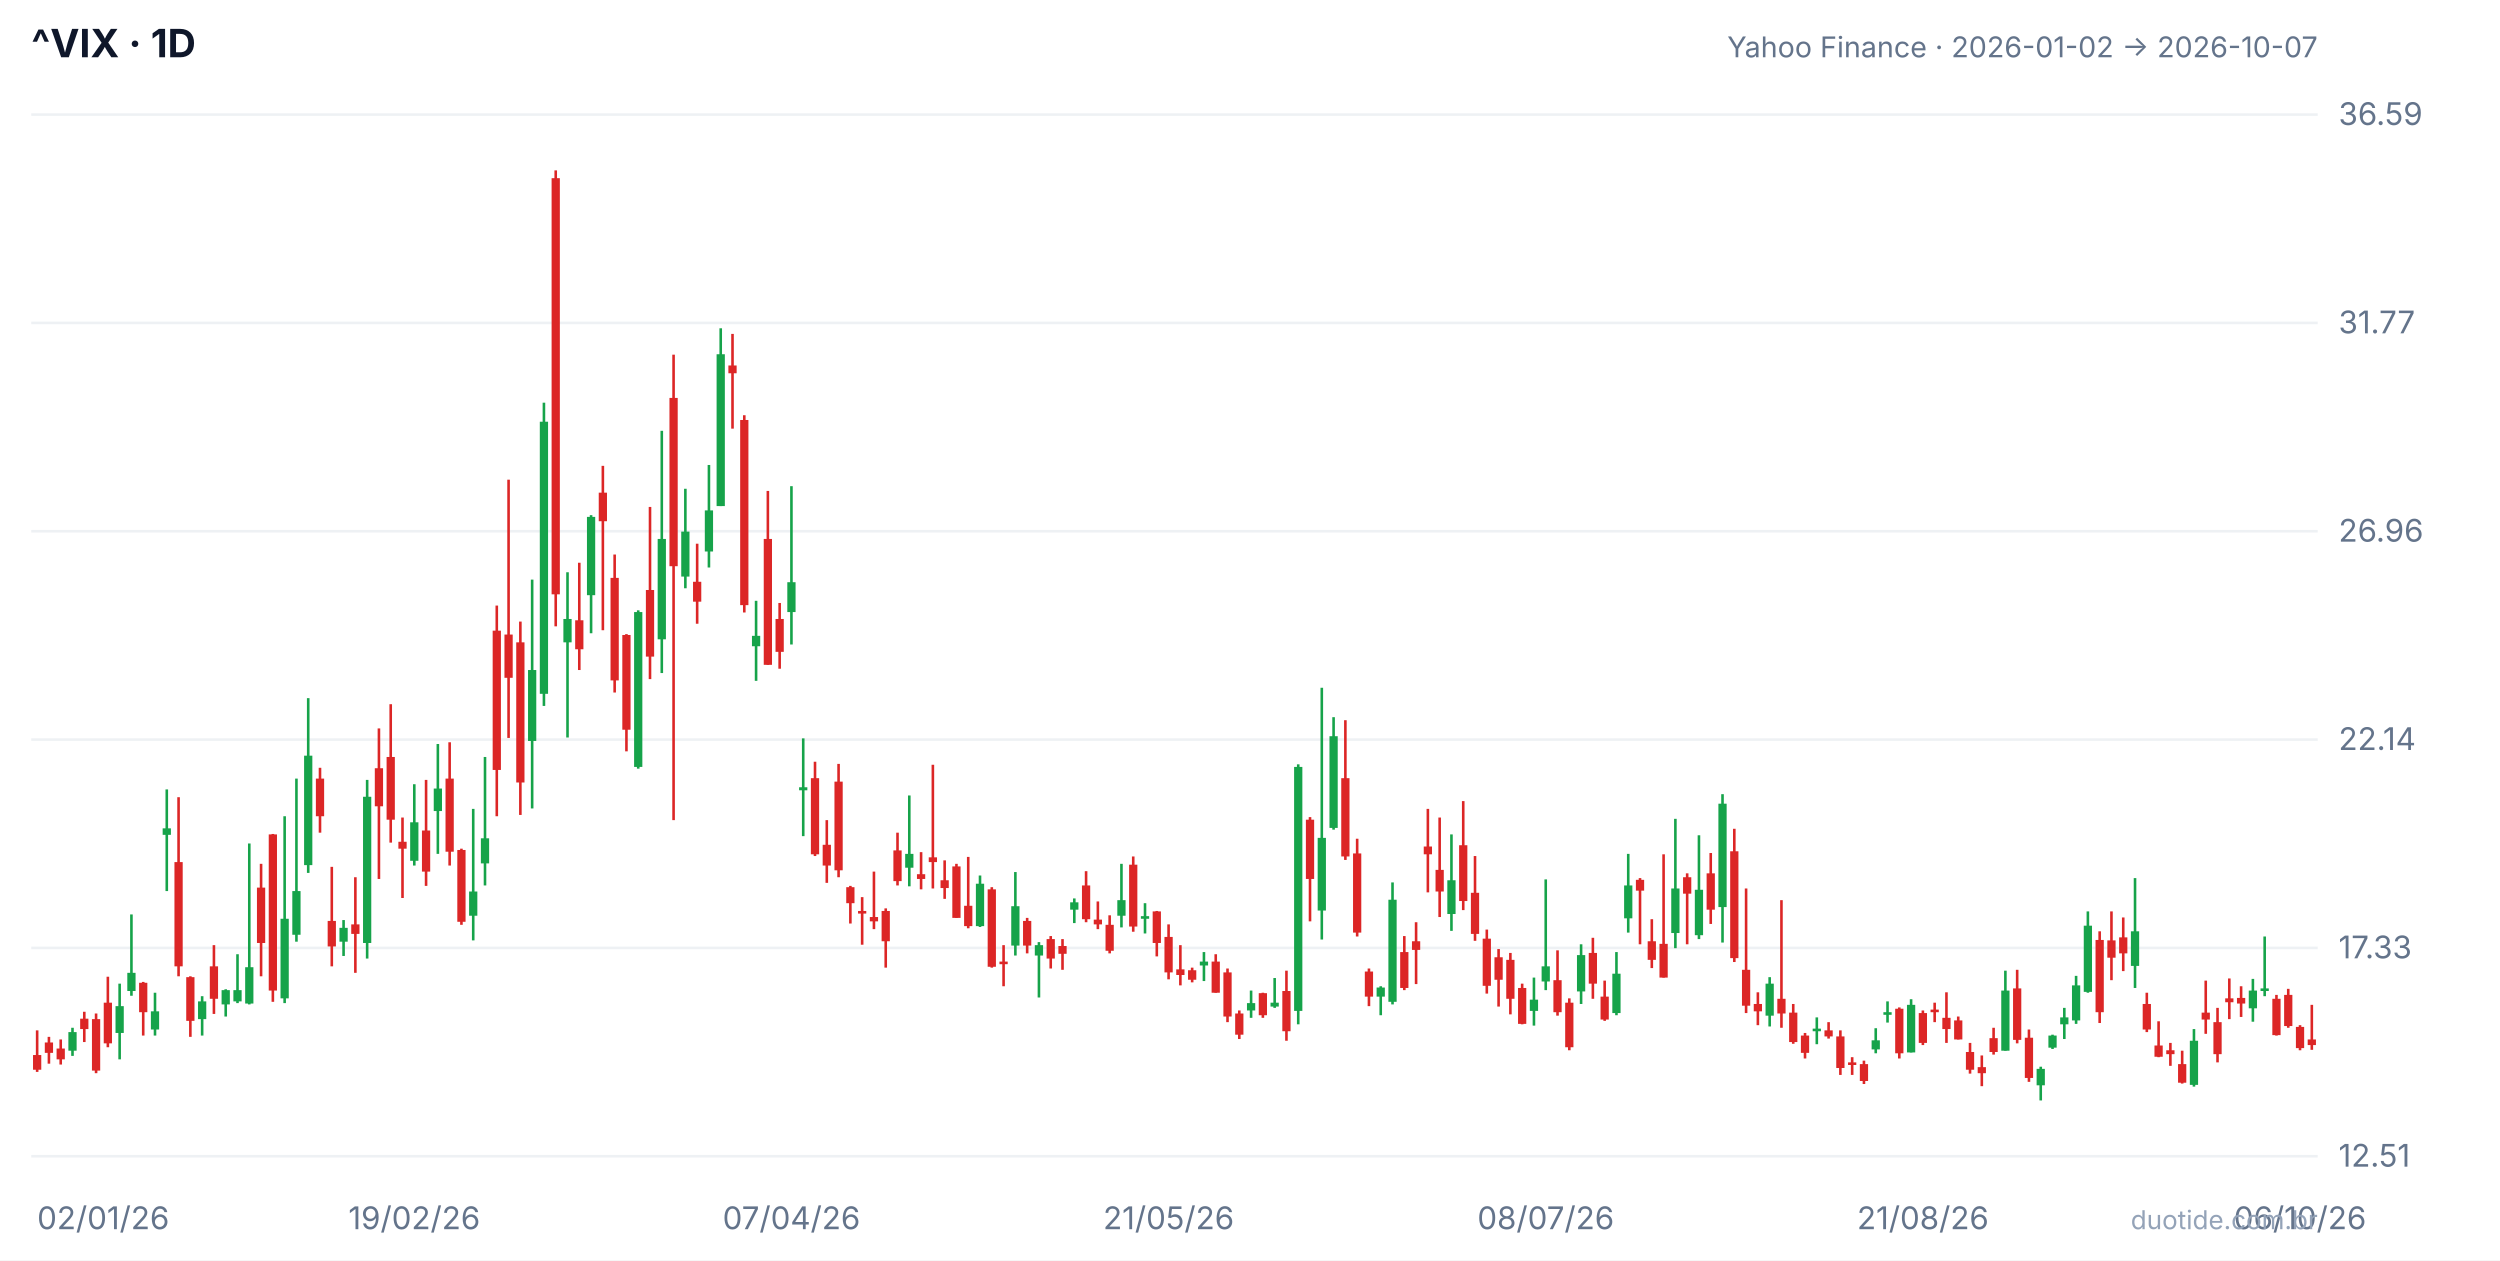
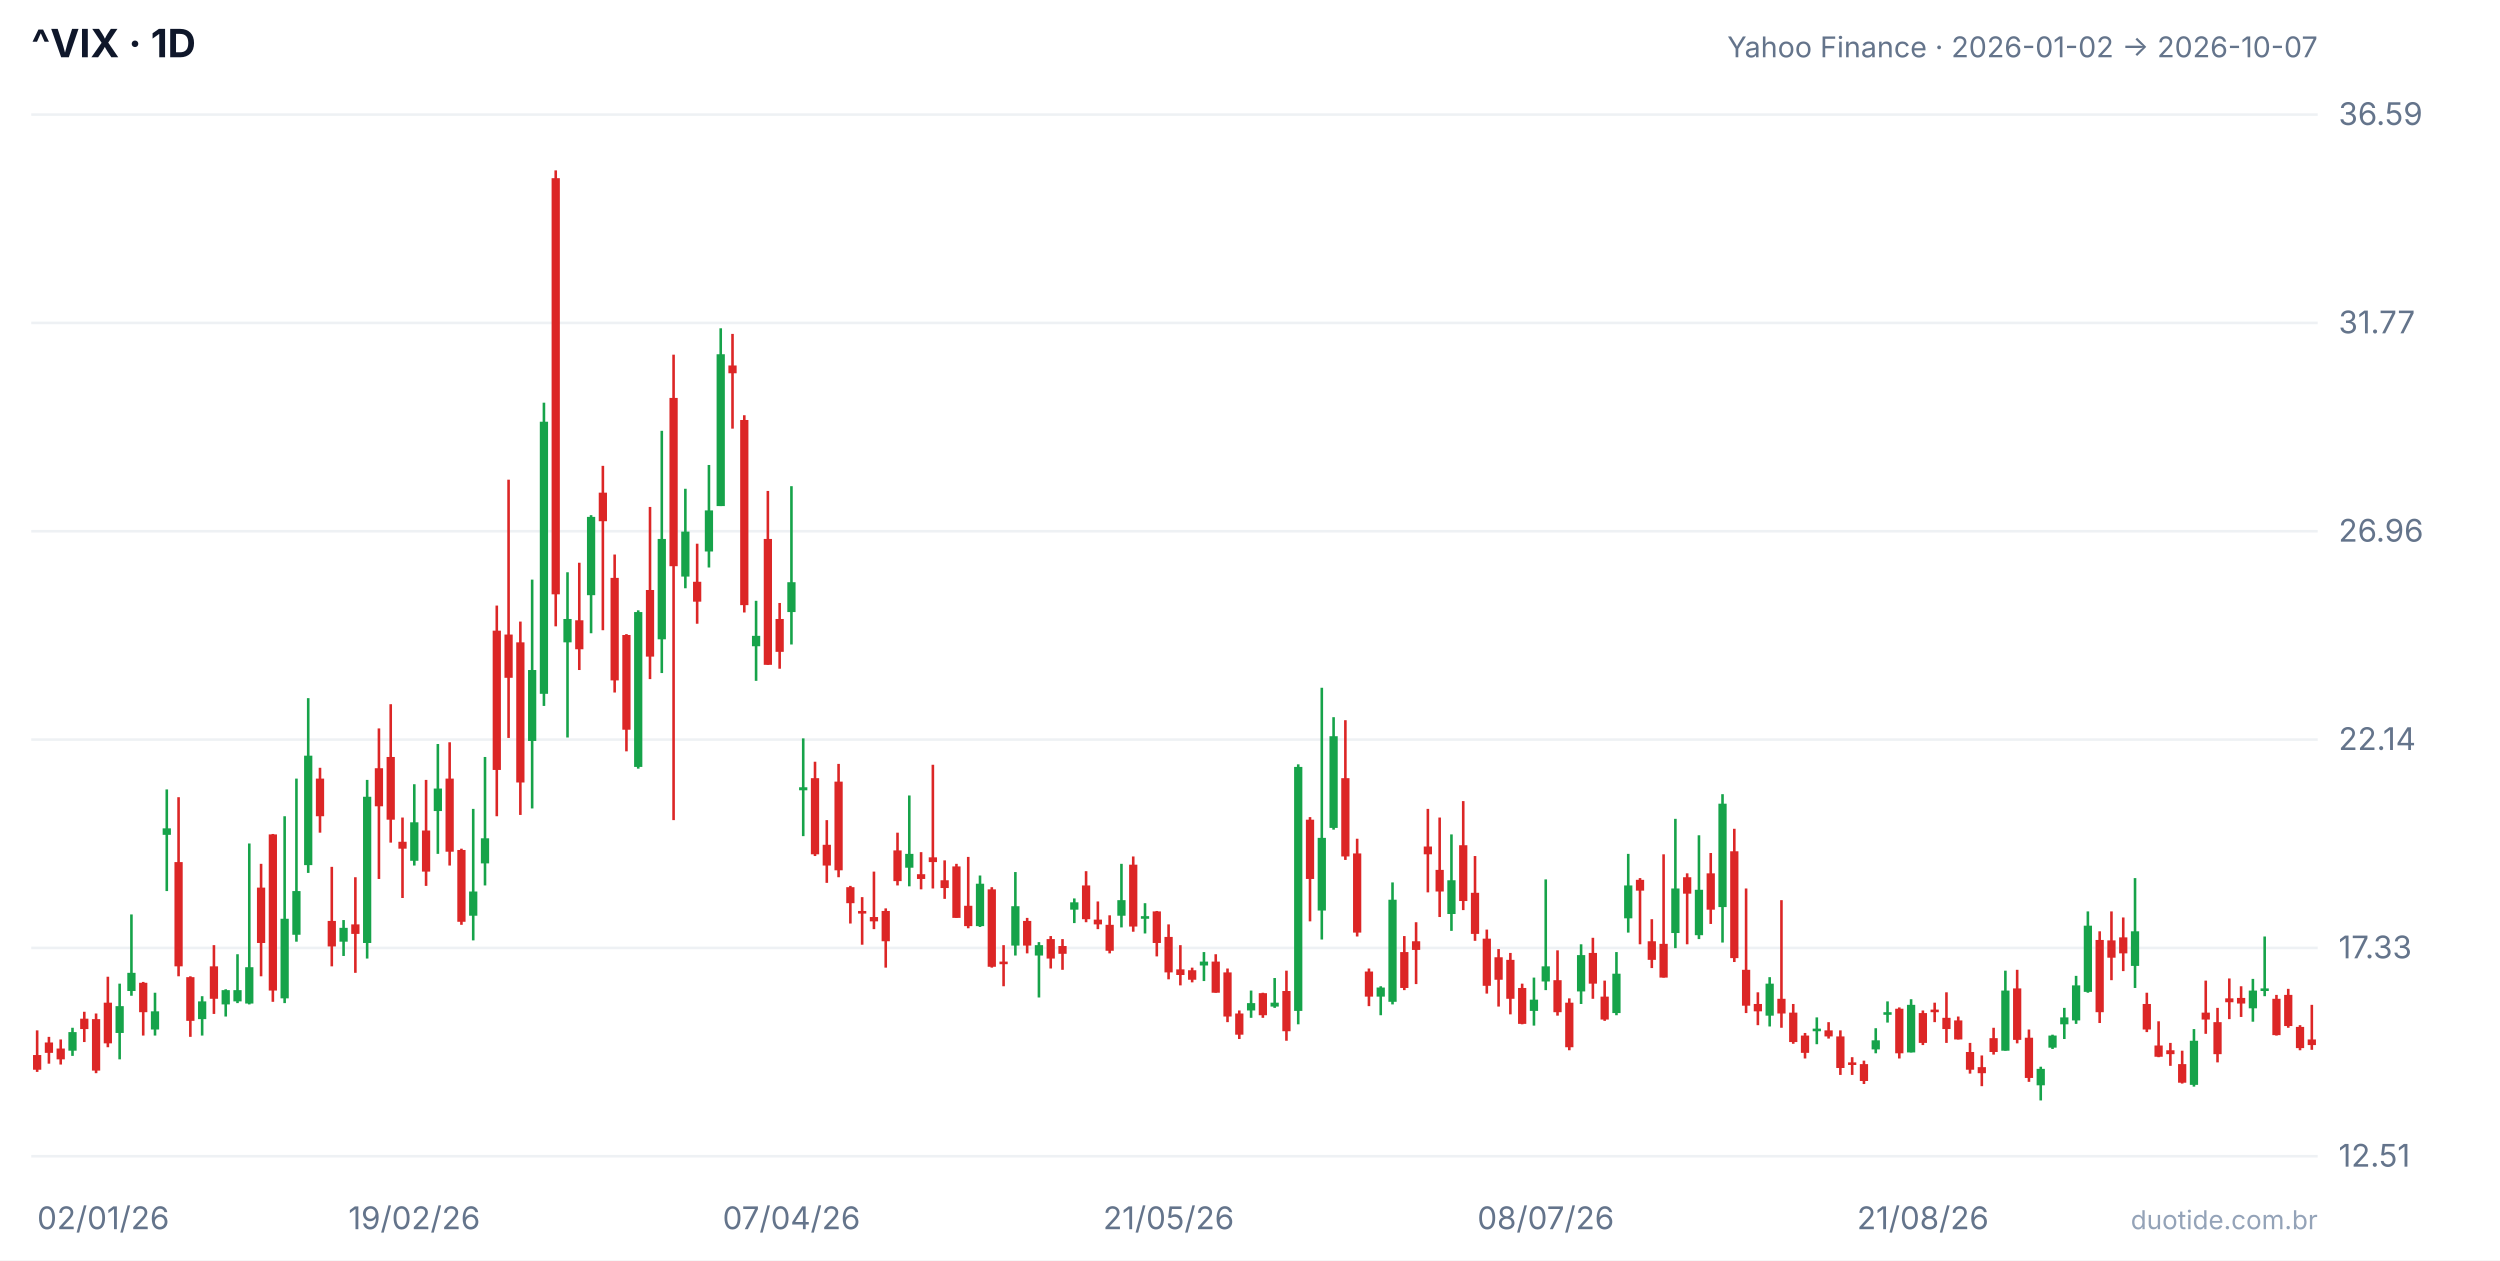
<svg xmlns="http://www.w3.org/2000/svg" viewBox="0 0 960 484" font-family="Inter,system-ui,sans-serif" font-size="12" role="img">
  <rect width="960" height="484" fill="#ffffff" />
  <text x="12" y="22" font-size="15" font-weight="700" fill="#0f172a">^VIX · 1D</text>
  <text x="890" y="22" font-size="11" fill="#64748b" text-anchor="end">Yahoo Finance · 2026-01-02 → 2026-10-07</text>
  <line x1="12" x2="890" y1="444" y2="444" stroke="#eef1f4" />
  <text x="898" y="448" fill="#64748b">12.51</text>
  <line x1="12" x2="890" y1="364" y2="364" stroke="#eef1f4" />
  <text x="898" y="368" fill="#64748b">17.33</text>
  <line x1="12" x2="890" y1="284" y2="284" stroke="#eef1f4" />
  <text x="898" y="288" fill="#64748b">22.14</text>
  <line x1="12" x2="890" y1="204" y2="204" stroke="#eef1f4" />
  <text x="898" y="208" fill="#64748b">26.96</text>
  <line x1="12" x2="890" y1="124" y2="124" stroke="#eef1f4" />
  <text x="898" y="128" fill="#64748b">31.77</text>
  <line x1="12" x2="890" y1="44" y2="44" stroke="#eef1f4" />
  <text x="898" y="48" fill="#64748b">36.59</text>
  <text x="14.263" y="472" fill="#64748b" text-anchor="start">02/01/26</text>
  <text x="159.088" y="472" fill="#64748b" text-anchor="middle">19/02/26</text>
  <text x="303.912" y="472" fill="#64748b" text-anchor="middle">07/04/26</text>
  <text x="448.737" y="472" fill="#64748b" text-anchor="middle">21/05/26</text>
  <text x="593.562" y="472" fill="#64748b" text-anchor="middle">08/07/26</text>
  <text x="738.387" y="472" fill="#64748b" text-anchor="middle">21/08/26</text>
-   <text x="883.211" y="472" fill="#64748b" text-anchor="middle">06/10/26</text>
  <line x1="14.263" x2="14.263" y1="395.661" y2="411.608" stroke="#dc2626" />
  <rect x="12.679" y="405.13" width="3.168" height="5.648" fill="#dc2626" />
  <line x1="18.789" x2="18.789" y1="398.153" y2="408.452" stroke="#dc2626" />
  <rect x="17.205" y="400.312" width="3.168" height="3.987" fill="#dc2626" />
  <line x1="23.314" x2="23.314" y1="399.15" y2="408.784" stroke="#dc2626" />
  <rect x="21.73" y="402.638" width="3.168" height="4.153" fill="#dc2626" />
  <line x1="27.84" x2="27.84" y1="394.664" y2="405.462" stroke="#16a34a" />
  <rect x="26.256" y="396.326" width="3.168" height="7.143" fill="#16a34a" />
  <line x1="32.366" x2="32.366" y1="388.518" y2="400.146" stroke="#dc2626" />
  <rect x="30.782" y="391.176" width="3.168" height="3.987" fill="#dc2626" />
  <line x1="36.892" x2="36.892" y1="389.183" y2="412.106" stroke="#dc2626" />
  <rect x="35.308" y="391.342" width="3.168" height="19.767" fill="#dc2626" />
  <line x1="41.418" x2="41.418" y1="375.063" y2="402.14" stroke="#dc2626" />
  <rect x="39.834" y="385.03" width="3.168" height="15.615" fill="#dc2626" />
  <line x1="45.943" x2="45.943" y1="377.721" y2="406.791" stroke="#16a34a" />
  <rect x="44.359" y="386.359" width="3.168" height="10.299" fill="#16a34a" />
  <line x1="50.469" x2="50.469" y1="351.143" y2="382.372" stroke="#16a34a" />
  <rect x="48.885" y="373.568" width="3.168" height="6.977" fill="#16a34a" />
  <line x1="54.995" x2="54.995" y1="377.056" y2="397.654" stroke="#dc2626" />
  <rect x="53.411" y="377.389" width="3.168" height="11.296" fill="#dc2626" />
  <line x1="59.521" x2="59.521" y1="381.209" y2="397.654" stroke="#16a34a" />
  <rect x="57.937" y="388.352" width="3.168" height="6.977" fill="#16a34a" />
  <line x1="64.046" x2="64.046" y1="303.136" y2="342.173" stroke="#16a34a" />
  <rect x="62.462" y="318.086" width="3.168" height="2.492" fill="#16a34a" />
  <line x1="68.572" x2="68.572" y1="306.126" y2="374.897" stroke="#dc2626" />
  <rect x="66.988" y="331.043" width="3.168" height="40.033" fill="#dc2626" />
  <line x1="73.098" x2="73.098" y1="374.897" y2="398.153" stroke="#dc2626" />
  <rect x="71.514" y="375.229" width="3.168" height="16.777" fill="#dc2626" />
  <line x1="77.624" x2="77.624" y1="382.538" y2="397.654" stroke="#16a34a" />
  <rect x="76.04" y="384.532" width="3.168" height="6.811" fill="#16a34a" />
  <line x1="82.149" x2="82.149" y1="362.937" y2="389.349" stroke="#dc2626" />
  <rect x="80.565" y="371.076" width="3.168" height="12.458" fill="#dc2626" />
  <line x1="86.675" x2="86.675" y1="379.88" y2="390.346" stroke="#16a34a" />
  <rect x="85.091" y="380.213" width="3.168" height="5.482" fill="#16a34a" />
  <line x1="91.201" x2="91.201" y1="366.425" y2="385.196" stroke="#16a34a" />
  <rect x="89.617" y="380.213" width="3.168" height="4.319" fill="#16a34a" />
  <line x1="95.727" x2="95.727" y1="323.9" y2="385.694" stroke="#16a34a" />
  <rect x="94.143" y="371.409" width="3.168" height="13.953" fill="#16a34a" />
  <line x1="100.253" x2="100.253" y1="331.708" y2="374.897" stroke="#dc2626" />
  <rect x="98.669" y="340.844" width="3.168" height="21.262" fill="#dc2626" />
  <line x1="104.778" x2="104.778" y1="320.246" y2="384.698" stroke="#dc2626" />
  <rect x="103.194" y="320.412" width="3.168" height="59.967" fill="#dc2626" />
  <line x1="109.304" x2="109.304" y1="313.435" y2="385.196" stroke="#16a34a" />
  <rect x="107.72" y="352.804" width="3.168" height="30.565" fill="#16a34a" />
  <line x1="113.83" x2="113.83" y1="298.983" y2="361.608" stroke="#16a34a" />
  <rect x="112.246" y="342.173" width="3.168" height="16.777" fill="#16a34a" />
  <line x1="118.356" x2="118.356" y1="268.086" y2="335.196" stroke="#16a34a" />
  <rect x="116.772" y="290.179" width="3.168" height="42.027" fill="#16a34a" />
  <line x1="122.881" x2="122.881" y1="294.831" y2="319.748" stroke="#dc2626" />
  <rect x="121.297" y="298.983" width="3.168" height="14.452" fill="#dc2626" />
  <line x1="127.407" x2="127.407" y1="332.87" y2="371.076" stroke="#dc2626" />
  <rect x="125.823" y="353.635" width="3.168" height="9.801" fill="#dc2626" />
  <line x1="131.933" x2="131.933" y1="353.302" y2="367.09" stroke="#16a34a" />
  <rect x="130.349" y="356.292" width="3.168" height="5.316" fill="#16a34a" />
  <line x1="136.459" x2="136.459" y1="336.857" y2="373.568" stroke="#dc2626" />
  <rect x="134.875" y="354.963" width="3.168" height="3.655" fill="#dc2626" />
  <line x1="140.985" x2="140.985" y1="299.482" y2="368.086" stroke="#16a34a" />
  <rect x="139.401" y="305.96" width="3.168" height="56.146" fill="#16a34a" />
  <line x1="145.51" x2="145.51" y1="279.714" y2="337.522" stroke="#dc2626" />
  <rect x="143.926" y="294.997" width="3.168" height="14.618" fill="#dc2626" />
  <line x1="150.036" x2="150.036" y1="270.412" y2="323.568" stroke="#dc2626" />
  <rect x="148.452" y="290.678" width="3.168" height="24.086" fill="#dc2626" />
  <line x1="154.562" x2="154.562" y1="313.934" y2="344.831" stroke="#dc2626" />
  <rect x="152.978" y="323.236" width="3.168" height="2.658" fill="#dc2626" />
  <line x1="159.088" x2="159.088" y1="301.143" y2="332.372" stroke="#16a34a" />
  <rect x="157.504" y="315.761" width="3.168" height="14.784" fill="#16a34a" />
  <line x1="163.613" x2="163.613" y1="299.482" y2="340.179" stroke="#dc2626" />
  <rect x="162.029" y="318.917" width="3.168" height="15.781" fill="#dc2626" />
  <line x1="168.139" x2="168.139" y1="285.694" y2="327.887" stroke="#16a34a" />
  <rect x="166.555" y="302.804" width="3.168" height="8.638" fill="#16a34a" />
  <line x1="172.665" x2="172.665" y1="285.03" y2="332.372" stroke="#dc2626" />
  <rect x="171.081" y="298.983" width="3.168" height="28.073" fill="#dc2626" />
  <line x1="177.191" x2="177.191" y1="325.894" y2="355.13" stroke="#dc2626" />
  <rect x="175.607" y="326.392" width="3.168" height="27.575" fill="#dc2626" />
  <line x1="181.716" x2="181.716" y1="310.611" y2="361.11" stroke="#16a34a" />
  <rect x="180.132" y="342.339" width="3.168" height="9.302" fill="#16a34a" />
  <line x1="186.242" x2="186.242" y1="290.678" y2="340.013" stroke="#16a34a" />
  <rect x="184.658" y="321.907" width="3.168" height="9.635" fill="#16a34a" />
  <line x1="190.768" x2="190.768" y1="232.538" y2="313.435" stroke="#dc2626" />
  <rect x="189.184" y="242.173" width="3.168" height="53.488" fill="#dc2626" />
  <line x1="195.294" x2="195.294" y1="184.199" y2="283.369" stroke="#dc2626" />
  <rect x="193.71" y="243.668" width="3.168" height="16.611" fill="#dc2626" />
  <line x1="199.82" x2="199.82" y1="238.684" y2="312.937" stroke="#dc2626" />
  <rect x="198.236" y="246.658" width="3.168" height="53.821" fill="#dc2626" />
  <line x1="204.345" x2="204.345" y1="222.571" y2="310.445" stroke="#16a34a" />
  <rect x="202.761" y="257.289" width="3.168" height="27.243" fill="#16a34a" />
  <line x1="208.871" x2="208.871" y1="154.631" y2="271.076" stroke="#16a34a" />
  <rect x="207.287" y="161.94" width="3.168" height="104.485" fill="#16a34a" />
  <line x1="213.397" x2="213.397" y1="65.429" y2="240.512" stroke="#dc2626" />
  <rect x="211.813" y="68.419" width="3.168" height="159.801" fill="#dc2626" />
  <line x1="217.923" x2="217.923" y1="219.747" y2="283.203" stroke="#16a34a" />
  <rect x="216.339" y="237.688" width="3.168" height="8.97" fill="#16a34a" />
  <line x1="222.448" x2="222.448" y1="216.093" y2="257.289" stroke="#dc2626" />
  <rect x="220.864" y="238.186" width="3.168" height="11.13" fill="#dc2626" />
  <line x1="226.974" x2="226.974" y1="197.821" y2="243.169" stroke="#16a34a" />
  <rect x="225.39" y="198.485" width="3.168" height="30.066" fill="#16a34a" />
  <line x1="231.5" x2="231.5" y1="178.884" y2="242.007" stroke="#dc2626" />
  <rect x="229.916" y="189.183" width="3.168" height="10.963" fill="#dc2626" />
  <line x1="236.026" x2="236.026" y1="212.937" y2="265.927" stroke="#dc2626" />
  <rect x="234.442" y="221.907" width="3.168" height="39.369" fill="#dc2626" />
  <line x1="240.552" x2="240.552" y1="243.502" y2="288.518" stroke="#dc2626" />
  <rect x="238.968" y="243.834" width="3.168" height="36.379" fill="#dc2626" />
  <line x1="245.077" x2="245.077" y1="234.365" y2="295.163" stroke="#16a34a" />
  <rect x="243.493" y="235.03" width="3.168" height="59.468" fill="#16a34a" />
  <line x1="249.603" x2="249.603" y1="194.664" y2="260.777" stroke="#dc2626" />
  <rect x="248.019" y="226.558" width="3.168" height="25.581" fill="#dc2626" />
  <line x1="254.129" x2="254.129" y1="165.429" y2="258.452" stroke="#16a34a" />
  <rect x="252.545" y="206.957" width="3.168" height="38.538" fill="#16a34a" />
  <line x1="258.655" x2="258.655" y1="136.193" y2="314.93" stroke="#dc2626" />
  <rect x="257.071" y="152.804" width="3.168" height="64.618" fill="#dc2626" />
  <line x1="263.18" x2="263.18" y1="187.688" y2="225.894" stroke="#16a34a" />
  <rect x="261.596" y="204.133" width="3.168" height="17.276" fill="#16a34a" />
  <line x1="267.706" x2="267.706" y1="208.784" y2="239.515" stroke="#dc2626" />
  <rect x="266.122" y="223.402" width="3.168" height="7.641" fill="#dc2626" />
  <line x1="272.232" x2="272.232" y1="178.551" y2="217.92" stroke="#16a34a" />
  <rect x="270.648" y="195.993" width="3.168" height="15.781" fill="#16a34a" />
  <line x1="276.758" x2="276.758" y1="126.06" y2="194.332" stroke="#16a34a" />
  <rect x="275.174" y="136.027" width="3.168" height="58.306" fill="#16a34a" />
  <line x1="281.284" x2="281.284" y1="128.219" y2="164.598" stroke="#dc2626" />
  <rect x="279.699" y="140.345" width="3.168" height="2.99" fill="#dc2626" />
  <line x1="285.809" x2="285.809" y1="159.449" y2="235.196" stroke="#dc2626" />
  <rect x="284.225" y="161.276" width="3.168" height="71.096" fill="#dc2626" />
  <line x1="290.335" x2="290.335" y1="230.711" y2="261.442" stroke="#16a34a" />
  <rect x="288.751" y="244.166" width="3.168" height="3.987" fill="#16a34a" />
  <line x1="294.861" x2="294.861" y1="188.518" y2="255.296" stroke="#dc2626" />
  <rect x="293.277" y="206.957" width="3.168" height="48.339" fill="#dc2626" />
  <line x1="299.387" x2="299.387" y1="231.542" y2="256.791" stroke="#dc2626" />
  <rect x="297.803" y="237.688" width="3.168" height="12.625" fill="#dc2626" />
  <line x1="303.912" x2="303.912" y1="186.691" y2="247.488" stroke="#16a34a" />
  <rect x="302.328" y="223.568" width="3.168" height="11.462" fill="#16a34a" />
  <line x1="308.438" x2="308.438" y1="283.535" y2="321.076" stroke="#16a34a" />
  <rect x="306.854" y="302.306" width="3.168" height="1.163" fill="#16a34a" />
  <line x1="312.964" x2="312.964" y1="292.505" y2="328.718" stroke="#dc2626" />
  <rect x="311.38" y="298.817" width="3.168" height="29.236" fill="#dc2626" />
  <line x1="317.49" x2="317.49" y1="314.93" y2="339.017" stroke="#dc2626" />
  <rect x="315.906" y="324.399" width="3.168" height="7.973" fill="#dc2626" />
  <line x1="322.015" x2="322.015" y1="293.336" y2="336.857" stroke="#dc2626" />
  <rect x="320.431" y="300.146" width="3.168" height="34.053" fill="#dc2626" />
  <line x1="326.541" x2="326.541" y1="340.179" y2="354.631" stroke="#dc2626" />
  <rect x="324.957" y="340.678" width="3.168" height="6.146" fill="#dc2626" />
  <line x1="331.067" x2="331.067" y1="344.498" y2="362.771" stroke="#dc2626" />
  <rect x="329.483" y="349.814" width="3.168" height="1" fill="#dc2626" />
  <line x1="335.593" x2="335.593" y1="334.698" y2="356.791" stroke="#dc2626" />
  <rect x="334.009" y="352.14" width="3.168" height="1.661" fill="#dc2626" />
  <line x1="340.119" x2="340.119" y1="348.817" y2="371.575" stroke="#dc2626" />
  <rect x="338.535" y="349.814" width="3.168" height="11.628" fill="#dc2626" />
  <line x1="344.644" x2="344.644" y1="319.748" y2="340.013" stroke="#dc2626" />
  <rect x="343.06" y="326.558" width="3.168" height="11.794" fill="#dc2626" />
  <line x1="349.17" x2="349.17" y1="305.462" y2="340.346" stroke="#16a34a" />
  <rect x="347.586" y="327.887" width="3.168" height="5.316" fill="#16a34a" />
  <line x1="353.696" x2="353.696" y1="327.223" y2="341.508" stroke="#dc2626" />
  <rect x="352.112" y="335.694" width="3.168" height="1.827" fill="#dc2626" />
  <line x1="358.222" x2="358.222" y1="293.668" y2="341.176" stroke="#dc2626" />
  <rect x="356.638" y="329.216" width="3.168" height="1.827" fill="#dc2626" />
  <line x1="362.747" x2="362.747" y1="330.379" y2="345.163" stroke="#dc2626" />
  <rect x="361.163" y="338.02" width="3.168" height="2.99" fill="#dc2626" />
  <line x1="367.273" x2="367.273" y1="331.708" y2="352.472" stroke="#dc2626" />
  <rect x="365.689" y="332.704" width="3.168" height="19.767" fill="#dc2626" />
  <line x1="371.799" x2="371.799" y1="329.05" y2="356.458" stroke="#dc2626" />
  <rect x="370.215" y="347.821" width="3.168" height="7.807" fill="#dc2626" />
  <line x1="376.325" x2="376.325" y1="336.193" y2="355.96" stroke="#16a34a" />
  <rect x="374.741" y="339.349" width="3.168" height="16.279" fill="#16a34a" />
  <line x1="380.851" x2="380.851" y1="340.678" y2="371.575" stroke="#dc2626" />
  <rect x="379.266" y="341.508" width="3.168" height="29.734" fill="#dc2626" />
  <line x1="385.376" x2="385.376" y1="362.937" y2="378.718" stroke="#dc2626" />
  <rect x="383.792" y="369.249" width="3.168" height="1" fill="#dc2626" />
  <line x1="389.902" x2="389.902" y1="334.864" y2="366.924" stroke="#16a34a" />
  <rect x="388.318" y="347.987" width="3.168" height="15.116" fill="#16a34a" />
  <line x1="394.428" x2="394.428" y1="352.472" y2="366.093" stroke="#dc2626" />
  <rect x="392.844" y="353.635" width="3.168" height="9.468" fill="#dc2626" />
  <line x1="398.954" x2="398.954" y1="361.774" y2="383.037" stroke="#16a34a" />
  <rect x="397.37" y="362.937" width="3.168" height="3.987" fill="#16a34a" />
  <line x1="403.479" x2="403.479" y1="359.448" y2="371.907" stroke="#dc2626" />
  <rect x="401.895" y="360.611" width="3.168" height="7.475" fill="#dc2626" />
  <line x1="408.005" x2="408.005" y1="360.611" y2="372.405" stroke="#dc2626" />
  <rect x="406.421" y="363.269" width="3.168" height="2.99" fill="#dc2626" />
  <line x1="412.531" x2="412.531" y1="344.997" y2="354.465" stroke="#16a34a" />
  <rect x="410.947" y="346.492" width="3.168" height="2.824" fill="#16a34a" />
  <line x1="417.057" x2="417.057" y1="334.532" y2="354.133" stroke="#dc2626" />
  <rect x="415.473" y="340.013" width="3.168" height="12.957" fill="#dc2626" />
  <line x1="421.582" x2="421.582" y1="346.159" y2="356.791" stroke="#dc2626" />
  <rect x="419.998" y="353.136" width="3.168" height="1.827" fill="#dc2626" />
  <line x1="426.108" x2="426.108" y1="351.475" y2="366.093" stroke="#dc2626" />
  <rect x="424.524" y="355.13" width="3.168" height="9.967" fill="#dc2626" />
  <line x1="430.634" x2="430.634" y1="331.708" y2="356.126" stroke="#16a34a" />
  <rect x="429.05" y="345.661" width="3.168" height="5.98" fill="#16a34a" />
  <line x1="435.16" x2="435.16" y1="328.884" y2="357.787" stroke="#dc2626" />
  <rect x="433.576" y="332.04" width="3.168" height="23.754" fill="#dc2626" />
  <line x1="439.686" x2="439.686" y1="346.824" y2="358.452" stroke="#16a34a" />
  <rect x="438.102" y="351.807" width="3.168" height="1" fill="#16a34a" />
  <line x1="444.211" x2="444.211" y1="349.814" y2="367.256" stroke="#dc2626" />
  <rect x="442.627" y="349.98" width="3.168" height="12.126" fill="#dc2626" />
  <line x1="448.737" x2="448.737" y1="354.963" y2="376.06" stroke="#dc2626" />
  <rect x="447.153" y="359.781" width="3.168" height="13.621" fill="#dc2626" />
  <line x1="453.263" x2="453.263" y1="362.937" y2="378.385" stroke="#dc2626" />
  <rect x="451.679" y="372.239" width="3.168" height="2.159" fill="#dc2626" />
  <line x1="457.789" x2="457.789" y1="371.575" y2="377.223" stroke="#dc2626" />
  <rect x="456.205" y="372.571" width="3.168" height="3.654" fill="#dc2626" />
  <line x1="462.314" x2="462.314" y1="365.595" y2="376.724" stroke="#16a34a" />
  <rect x="460.73" y="369.249" width="3.168" height="1.495" fill="#16a34a" />
  <line x1="466.84" x2="466.84" y1="366.425" y2="381.209" stroke="#dc2626" />
  <rect x="465.256" y="369.249" width="3.168" height="11.96" fill="#dc2626" />
  <line x1="471.366" x2="471.366" y1="371.907" y2="392.505" stroke="#dc2626" />
  <rect x="469.782" y="373.402" width="3.168" height="16.944" fill="#dc2626" />
  <line x1="475.892" x2="475.892" y1="388.02" y2="398.983" stroke="#dc2626" />
  <rect x="474.308" y="389.183" width="3.168" height="8.14" fill="#dc2626" />
  <line x1="480.418" x2="480.418" y1="380.379" y2="390.844" stroke="#16a34a" />
  <rect x="478.834" y="385.196" width="3.168" height="2.824" fill="#16a34a" />
  <line x1="484.943" x2="484.943" y1="381.209" y2="390.844" stroke="#dc2626" />
  <rect x="483.359" y="381.375" width="3.168" height="8.472" fill="#dc2626" />
  <line x1="489.469" x2="489.469" y1="375.561" y2="387.023" stroke="#16a34a" />
  <rect x="487.885" y="385.03" width="3.168" height="1.495" fill="#16a34a" />
  <line x1="493.995" x2="493.995" y1="372.738" y2="399.648" stroke="#dc2626" />
  <rect x="492.411" y="380.545" width="3.168" height="15.449" fill="#dc2626" />
  <line x1="498.521" x2="498.521" y1="293.502" y2="393.336" stroke="#16a34a" />
  <rect x="496.937" y="294.498" width="3.168" height="93.688" fill="#16a34a" />
  <line x1="503.046" x2="503.046" y1="313.767" y2="353.801" stroke="#dc2626" />
  <rect x="501.462" y="314.764" width="3.168" height="22.757" fill="#dc2626" />
  <line x1="507.572" x2="507.572" y1="264.1" y2="360.777" stroke="#16a34a" />
  <rect x="505.988" y="321.741" width="3.168" height="27.907" fill="#16a34a" />
  <line x1="512.098" x2="512.098" y1="275.395" y2="318.585" stroke="#16a34a" />
  <rect x="510.514" y="282.704" width="3.168" height="35.216" fill="#16a34a" />
  <line x1="516.624" x2="516.624" y1="276.558" y2="330.213" stroke="#dc2626" />
  <rect x="515.04" y="298.817" width="3.168" height="30.066" fill="#dc2626" />
  <line x1="521.149" x2="521.149" y1="322.073" y2="359.615" stroke="#dc2626" />
  <rect x="519.565" y="327.721" width="3.168" height="30.399" fill="#dc2626" />
  <line x1="525.675" x2="525.675" y1="371.907" y2="386.359" stroke="#dc2626" />
  <rect x="524.091" y="373.07" width="3.168" height="9.635" fill="#dc2626" />
  <line x1="530.201" x2="530.201" y1="378.718" y2="389.847" stroke="#16a34a" />
  <rect x="528.617" y="379.216" width="3.168" height="3.488" fill="#16a34a" />
  <line x1="534.727" x2="534.727" y1="338.85" y2="385.694" stroke="#16a34a" />
  <rect x="533.143" y="345.495" width="3.168" height="39.203" fill="#16a34a" />
  <line x1="539.253" x2="539.253" y1="359.448" y2="380.213" stroke="#dc2626" />
  <rect x="537.669" y="365.595" width="3.168" height="13.787" fill="#dc2626" />
  <line x1="543.778" x2="543.778" y1="354.133" y2="377.887" stroke="#dc2626" />
  <rect x="542.194" y="361.442" width="3.168" height="3.322" fill="#dc2626" />
  <line x1="548.304" x2="548.304" y1="310.611" y2="342.671" stroke="#dc2626" />
  <rect x="546.72" y="325.063" width="3.168" height="2.99" fill="#dc2626" />
  <line x1="552.83" x2="552.83" y1="313.934" y2="352.14" stroke="#dc2626" />
  <rect x="551.246" y="334.033" width="3.168" height="8.306" fill="#dc2626" />
  <line x1="557.356" x2="557.356" y1="320.412" y2="357.455" stroke="#16a34a" />
  <rect x="555.772" y="338.02" width="3.168" height="12.957" fill="#16a34a" />
  <line x1="561.881" x2="561.881" y1="307.621" y2="349.482" stroke="#dc2626" />
  <rect x="560.297" y="324.565" width="3.168" height="21.429" fill="#dc2626" />
  <line x1="566.407" x2="566.407" y1="328.718" y2="361.276" stroke="#dc2626" />
  <rect x="564.823" y="342.837" width="3.168" height="15.781" fill="#dc2626" />
  <line x1="570.933" x2="570.933" y1="356.957" y2="381.542" stroke="#dc2626" />
  <rect x="569.349" y="360.445" width="3.168" height="18.106" fill="#dc2626" />
  <line x1="575.459" x2="575.459" y1="364.432" y2="386.525" stroke="#dc2626" />
  <rect x="573.875" y="367.588" width="3.168" height="8.638" fill="#dc2626" />
  <line x1="579.985" x2="579.985" y1="365.927" y2="389.515" stroke="#dc2626" />
  <rect x="578.401" y="368.585" width="3.168" height="14.95" fill="#dc2626" />
  <line x1="584.51" x2="584.51" y1="377.721" y2="393.336" stroke="#dc2626" />
  <rect x="582.926" y="379.382" width="3.168" height="13.787" fill="#dc2626" />
  <line x1="589.036" x2="589.036" y1="375.395" y2="393.834" stroke="#16a34a" />
  <rect x="587.452" y="383.867" width="3.168" height="4.319" fill="#16a34a" />
  <line x1="593.562" x2="593.562" y1="337.688" y2="380.213" stroke="#16a34a" />
  <rect x="591.978" y="371.076" width="3.168" height="5.814" fill="#16a34a" />
  <line x1="598.088" x2="598.088" y1="364.93" y2="390.013" stroke="#dc2626" />
  <rect x="596.504" y="376.392" width="3.168" height="12.292" fill="#dc2626" />
  <line x1="602.613" x2="602.613" y1="383.369" y2="403.302" stroke="#dc2626" />
  <rect x="601.029" y="385.03" width="3.168" height="17.11" fill="#dc2626" />
  <line x1="607.139" x2="607.139" y1="362.605" y2="385.528" stroke="#16a34a" />
  <rect x="605.555" y="366.757" width="3.168" height="13.953" fill="#16a34a" />
  <line x1="611.665" x2="611.665" y1="360.113" y2="383.535" stroke="#dc2626" />
  <rect x="610.081" y="365.927" width="3.168" height="11.794" fill="#dc2626" />
  <line x1="616.191" x2="616.191" y1="376.558" y2="392.007" stroke="#dc2626" />
  <rect x="614.607" y="382.704" width="3.168" height="8.804" fill="#dc2626" />
  <line x1="620.716" x2="620.716" y1="365.595" y2="389.847" stroke="#16a34a" />
  <rect x="619.132" y="373.9" width="3.168" height="15.116" fill="#16a34a" />
  <line x1="625.242" x2="625.242" y1="327.887" y2="358.12" stroke="#16a34a" />
  <rect x="623.658" y="340.013" width="3.168" height="12.625" fill="#16a34a" />
  <line x1="629.768" x2="629.768" y1="337.189" y2="362.605" stroke="#dc2626" />
  <rect x="628.184" y="337.854" width="3.168" height="4.153" fill="#dc2626" />
  <line x1="634.294" x2="634.294" y1="352.97" y2="371.741" stroke="#dc2626" />
  <rect x="632.71" y="361.442" width="3.168" height="7.143" fill="#dc2626" />
  <line x1="638.82" x2="638.82" y1="328.053" y2="375.395" stroke="#dc2626" />
  <rect x="637.236" y="362.439" width="3.168" height="12.957" fill="#dc2626" />
  <line x1="643.345" x2="643.345" y1="314.432" y2="364.1" stroke="#16a34a" />
  <rect x="641.761" y="341.176" width="3.168" height="17.11" fill="#16a34a" />
  <line x1="647.871" x2="647.871" y1="335.362" y2="362.605" stroke="#dc2626" />
  <rect x="646.287" y="336.857" width="3.168" height="6.312" fill="#dc2626" />
  <line x1="652.397" x2="652.397" y1="320.744" y2="360.611" stroke="#16a34a" />
  <rect x="650.813" y="341.674" width="3.168" height="17.442" fill="#16a34a" />
  <line x1="656.923" x2="656.923" y1="327.555" y2="354.797" stroke="#dc2626" />
  <rect x="655.339" y="335.362" width="3.168" height="13.953" fill="#dc2626" />
  <line x1="661.448" x2="661.448" y1="304.963" y2="361.94" stroke="#16a34a" />
  <rect x="659.864" y="308.618" width="3.168" height="39.701" fill="#16a34a" />
  <line x1="665.974" x2="665.974" y1="318.252" y2="369.415" stroke="#dc2626" />
  <rect x="664.39" y="326.89" width="3.168" height="41.03" fill="#dc2626" />
  <line x1="670.5" x2="670.5" y1="341.176" y2="389.017" stroke="#dc2626" />
  <rect x="668.916" y="372.405" width="3.168" height="13.787" fill="#dc2626" />
  <line x1="675.026" x2="675.026" y1="381.043" y2="393.668" stroke="#dc2626" />
  <rect x="673.442" y="385.528" width="3.168" height="2.824" fill="#dc2626" />
  <line x1="679.552" x2="679.552" y1="375.229" y2="394.166" stroke="#16a34a" />
  <rect x="677.968" y="377.721" width="3.168" height="12.292" fill="#16a34a" />
  <line x1="684.077" x2="684.077" y1="345.661" y2="394.664" stroke="#dc2626" />
  <rect x="682.493" y="383.535" width="3.168" height="5.648" fill="#dc2626" />
  <line x1="688.603" x2="688.603" y1="385.528" y2="400.811" stroke="#dc2626" />
  <rect x="687.019" y="388.851" width="3.168" height="11.296" fill="#dc2626" />
  <line x1="693.129" x2="693.129" y1="396.658" y2="406.458" stroke="#dc2626" />
  <rect x="691.545" y="397.654" width="3.168" height="6.645" fill="#dc2626" />
  <line x1="697.655" x2="697.655" y1="390.678" y2="400.977" stroke="#16a34a" />
  <rect x="696.071" y="394.997" width="3.168" height="1" fill="#16a34a" />
  <line x1="702.18" x2="702.18" y1="392.505" y2="398.817" stroke="#dc2626" />
  <rect x="700.596" y="395.661" width="3.168" height="2.326" fill="#dc2626" />
  <line x1="706.706" x2="706.706" y1="395.661" y2="412.771" stroke="#dc2626" />
  <rect x="705.122" y="397.987" width="3.168" height="12.126" fill="#dc2626" />
  <line x1="711.232" x2="711.232" y1="405.96" y2="412.771" stroke="#dc2626" />
  <rect x="709.648" y="407.953" width="3.168" height="1" fill="#dc2626" />
  <line x1="715.758" x2="715.758" y1="407.289" y2="416.259" stroke="#dc2626" />
  <rect x="714.174" y="408.618" width="3.168" height="6.478" fill="#dc2626" />
  <line x1="720.284" x2="720.284" y1="394.831" y2="404.465" stroke="#16a34a" />
  <rect x="718.699" y="399.482" width="3.168" height="3.488" fill="#16a34a" />
  <line x1="724.809" x2="724.809" y1="384.532" y2="392.671" stroke="#16a34a" />
  <rect x="723.225" y="388.684" width="3.168" height="1" fill="#16a34a" />
  <line x1="729.335" x2="729.335" y1="386.857" y2="406.458" stroke="#dc2626" />
  <rect x="727.751" y="387.355" width="3.168" height="17.11" fill="#dc2626" />
  <line x1="733.861" x2="733.861" y1="383.701" y2="404.133" stroke="#16a34a" />
  <rect x="732.277" y="385.86" width="3.168" height="18.272" fill="#16a34a" />
  <line x1="738.387" x2="738.387" y1="388.02" y2="401.309" stroke="#dc2626" />
  <rect x="736.803" y="389.017" width="3.168" height="11.462" fill="#dc2626" />
  <line x1="742.912" x2="742.912" y1="385.03" y2="392.505" stroke="#dc2626" />
  <rect x="741.328" y="387.688" width="3.168" height="1" fill="#dc2626" />
  <line x1="747.438" x2="747.438" y1="381.043" y2="400.478" stroke="#dc2626" />
  <rect x="745.854" y="390.844" width="3.168" height="4.319" fill="#dc2626" />
  <line x1="751.964" x2="751.964" y1="390.346" y2="399.15" stroke="#dc2626" />
  <rect x="750.38" y="391.841" width="3.168" height="7.309" fill="#dc2626" />
  <line x1="756.49" x2="756.49" y1="400.478" y2="412.272" stroke="#dc2626" />
  <rect x="754.906" y="403.967" width="3.168" height="6.811" fill="#dc2626" />
  <line x1="761.015" x2="761.015" y1="405.296" y2="417.09" stroke="#dc2626" />
  <rect x="759.431" y="409.781" width="3.168" height="2.326" fill="#dc2626" />
  <line x1="765.541" x2="765.541" y1="394.664" y2="404.963" stroke="#dc2626" />
  <rect x="763.957" y="398.651" width="3.168" height="5.316" fill="#dc2626" />
  <line x1="770.067" x2="770.067" y1="372.738" y2="403.468" stroke="#16a34a" />
  <rect x="768.483" y="380.379" width="3.168" height="23.09" fill="#16a34a" />
  <line x1="774.593" x2="774.593" y1="372.405" y2="400.645" stroke="#dc2626" />
  <rect x="773.009" y="379.548" width="3.168" height="19.767" fill="#dc2626" />
  <line x1="779.119" x2="779.119" y1="395.329" y2="415.429" stroke="#dc2626" />
  <rect x="777.535" y="398.485" width="3.168" height="15.449" fill="#dc2626" />
  <line x1="783.644" x2="783.644" y1="409.615" y2="422.571" stroke="#16a34a" />
  <rect x="782.06" y="410.445" width="3.168" height="6.312" fill="#16a34a" />
  <line x1="788.17" x2="788.17" y1="397.322" y2="402.804" stroke="#16a34a" />
  <rect x="786.586" y="397.654" width="3.168" height="4.651" fill="#16a34a" />
  <line x1="792.696" x2="792.696" y1="387.023" y2="398.983" stroke="#16a34a" />
  <rect x="791.112" y="390.678" width="3.168" height="2.658" fill="#16a34a" />
  <line x1="797.222" x2="797.222" y1="374.731" y2="393.169" stroke="#16a34a" />
  <rect x="795.638" y="378.385" width="3.168" height="13.455" fill="#16a34a" />
  <line x1="801.747" x2="801.747" y1="349.98" y2="381.209" stroke="#16a34a" />
  <rect x="800.163" y="355.462" width="3.168" height="25.415" fill="#16a34a" />
  <line x1="806.273" x2="806.273" y1="357.621" y2="392.837" stroke="#dc2626" />
  <rect x="804.689" y="360.944" width="3.168" height="27.741" fill="#dc2626" />
  <line x1="810.799" x2="810.799" y1="349.98" y2="376.392" stroke="#dc2626" />
  <rect x="809.215" y="361.11" width="3.168" height="6.645" fill="#dc2626" />
  <line x1="815.325" x2="815.325" y1="352.306" y2="372.904" stroke="#dc2626" />
  <rect x="813.741" y="359.947" width="3.168" height="6.146" fill="#dc2626" />
  <line x1="819.851" x2="819.851" y1="337.189" y2="379.382" stroke="#16a34a" />
  <rect x="818.266" y="357.621" width="3.168" height="13.289" fill="#16a34a" />
  <line x1="824.376" x2="824.376" y1="381.209" y2="396.326" stroke="#dc2626" />
  <rect x="822.792" y="385.528" width="3.168" height="9.801" fill="#dc2626" />
  <line x1="828.902" x2="828.902" y1="392.173" y2="405.96" stroke="#dc2626" />
  <rect x="827.318" y="401.475" width="3.168" height="4.319" fill="#dc2626" />
  <line x1="833.428" x2="833.428" y1="400.478" y2="409.282" stroke="#dc2626" />
  <rect x="831.844" y="403.302" width="3.168" height="1.495" fill="#dc2626" />
  <line x1="837.954" x2="837.954" y1="403.468" y2="416.093" stroke="#dc2626" />
  <rect x="836.37" y="408.618" width="3.168" height="7.143" fill="#dc2626" />
  <line x1="842.479" x2="842.479" y1="395.163" y2="417.256" stroke="#16a34a" />
  <rect x="840.895" y="399.648" width="3.168" height="16.944" fill="#16a34a" />
  <line x1="847.005" x2="847.005" y1="376.558" y2="396.99" stroke="#dc2626" />
  <rect x="845.421" y="388.851" width="3.168" height="2.658" fill="#dc2626" />
  <line x1="851.531" x2="851.531" y1="387.023" y2="407.953" stroke="#dc2626" />
  <rect x="849.947" y="392.505" width="3.168" height="12.292" fill="#dc2626" />
  <line x1="856.057" x2="856.057" y1="375.728" y2="391.342" stroke="#dc2626" />
  <rect x="854.473" y="383.369" width="3.168" height="1.495" fill="#dc2626" />
  <line x1="860.582" x2="860.582" y1="378.718" y2="390.512" stroke="#dc2626" />
  <rect x="858.998" y="383.203" width="3.168" height="2.159" fill="#dc2626" />
  <line x1="865.108" x2="865.108" y1="375.894" y2="392.339" stroke="#16a34a" />
  <rect x="863.524" y="380.379" width="3.168" height="6.811" fill="#16a34a" />
  <line x1="869.634" x2="869.634" y1="359.615" y2="382.538" stroke="#16a34a" />
  <rect x="868.05" y="379.548" width="3.168" height="1" fill="#16a34a" />
  <line x1="874.16" x2="874.16" y1="382.04" y2="397.654" stroke="#dc2626" />
  <rect x="872.576" y="383.535" width="3.168" height="13.953" fill="#dc2626" />
  <line x1="878.686" x2="878.686" y1="379.714" y2="394.664" stroke="#dc2626" />
  <rect x="877.102" y="382.04" width="3.168" height="11.96" fill="#dc2626" />
  <line x1="883.211" x2="883.211" y1="393.668" y2="403.302" stroke="#dc2626" />
  <rect x="881.627" y="394.332" width="3.168" height="8.14" fill="#dc2626" />
  <line x1="887.737" x2="887.737" y1="385.86" y2="403.136" stroke="#dc2626" />
  <rect x="886.153" y="399.15" width="3.168" height="2.159" fill="#dc2626" />
  <text x="890" y="472" font-size="10" fill="#94a3b8" text-anchor="end">duotide.com.br</text>
</svg>
